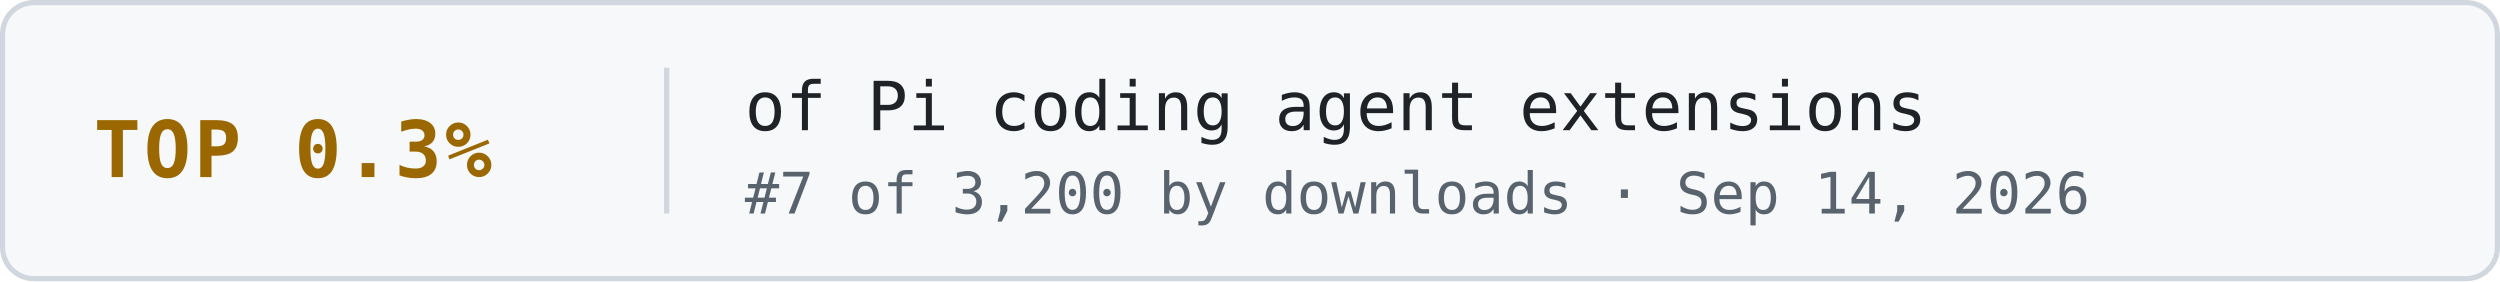
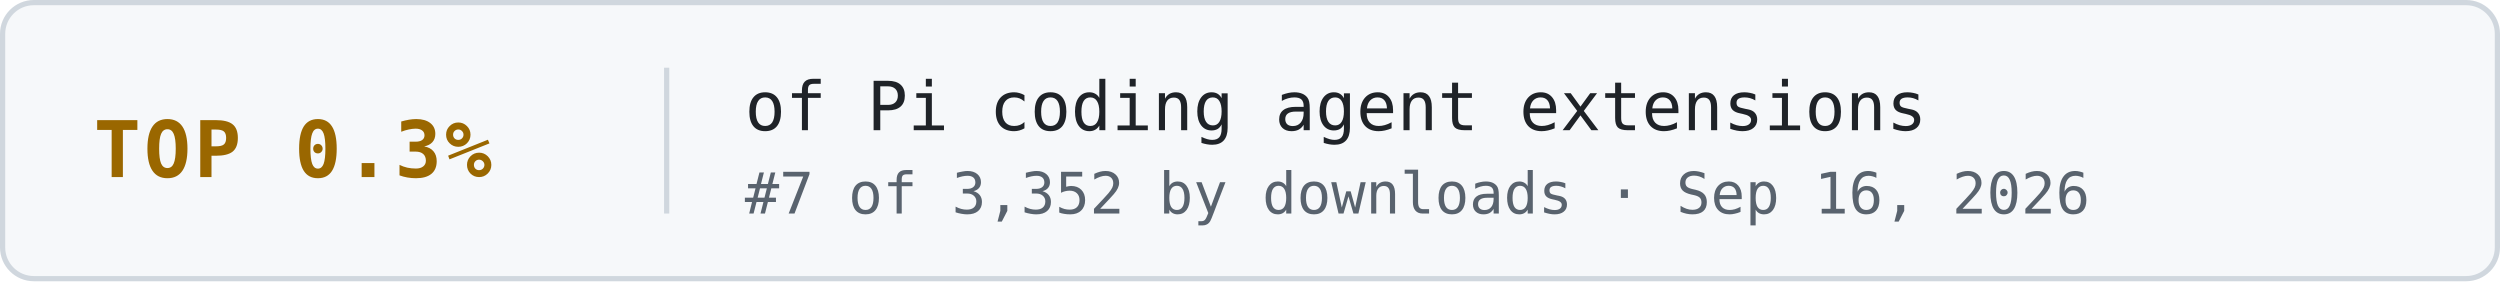
- <svg xmlns="http://www.w3.org/2000/svg" width="480" height="54" viewBox="0 0 480 54" role="img" aria-label="TOP 0.3% of Pi coding agent extensions: #7 of 3,200 by downloads · Sep 14, 2026 (best recorded rank)">
+ <svg xmlns="http://www.w3.org/2000/svg" width="480" height="54" viewBox="0 0 480 54" role="img" aria-label="TOP 0.3% of Pi coding agent extensions: #7 of 3,352 by downloads · Sep 16, 2026 (best recorded rank)">
  <style>
    .frame { fill: #f6f8fa; stroke: #d0d7de; stroke-width: 1; }
    .rank { font: 700 15px ui-monospace, 'SF Mono', Menlo, Consolas, monospace; letter-spacing: 0.04em; fill: #9a6700; }
    .label { font: 400 13px ui-monospace, 'SF Mono', Menlo, Consolas, monospace; fill: #1f2328; }
    .meta { font: 400 11px ui-monospace, 'SF Mono', Menlo, Consolas, monospace; fill: #59636e; }
    .divider { stroke: #d0d7de; stroke-width: 1; }
    .link { text-decoration: none; }
  </style>
  <a class="link" href="https://pi.dev/packages?type=extension" target="_blank" rel="noopener noreferrer">
    <rect class="frame" x="0.5" y="0.5" width="479" height="53" rx="6" />
    <text class="rank" x="18" y="34">TOP 0.3%</text>
    <line class="divider" x1="128" y1="13" x2="128" y2="41" />
    <text class="label" x="143" y="25">of Pi coding agent extensions</text>
-     <text class="meta" x="143" y="41">#7 of 3,200 by downloads · Sep 14, 2026</text>
+     <text class="meta" x="143" y="41">#7 of 3,352 by downloads · Sep 16, 2026</text>
  </a>
</svg>
